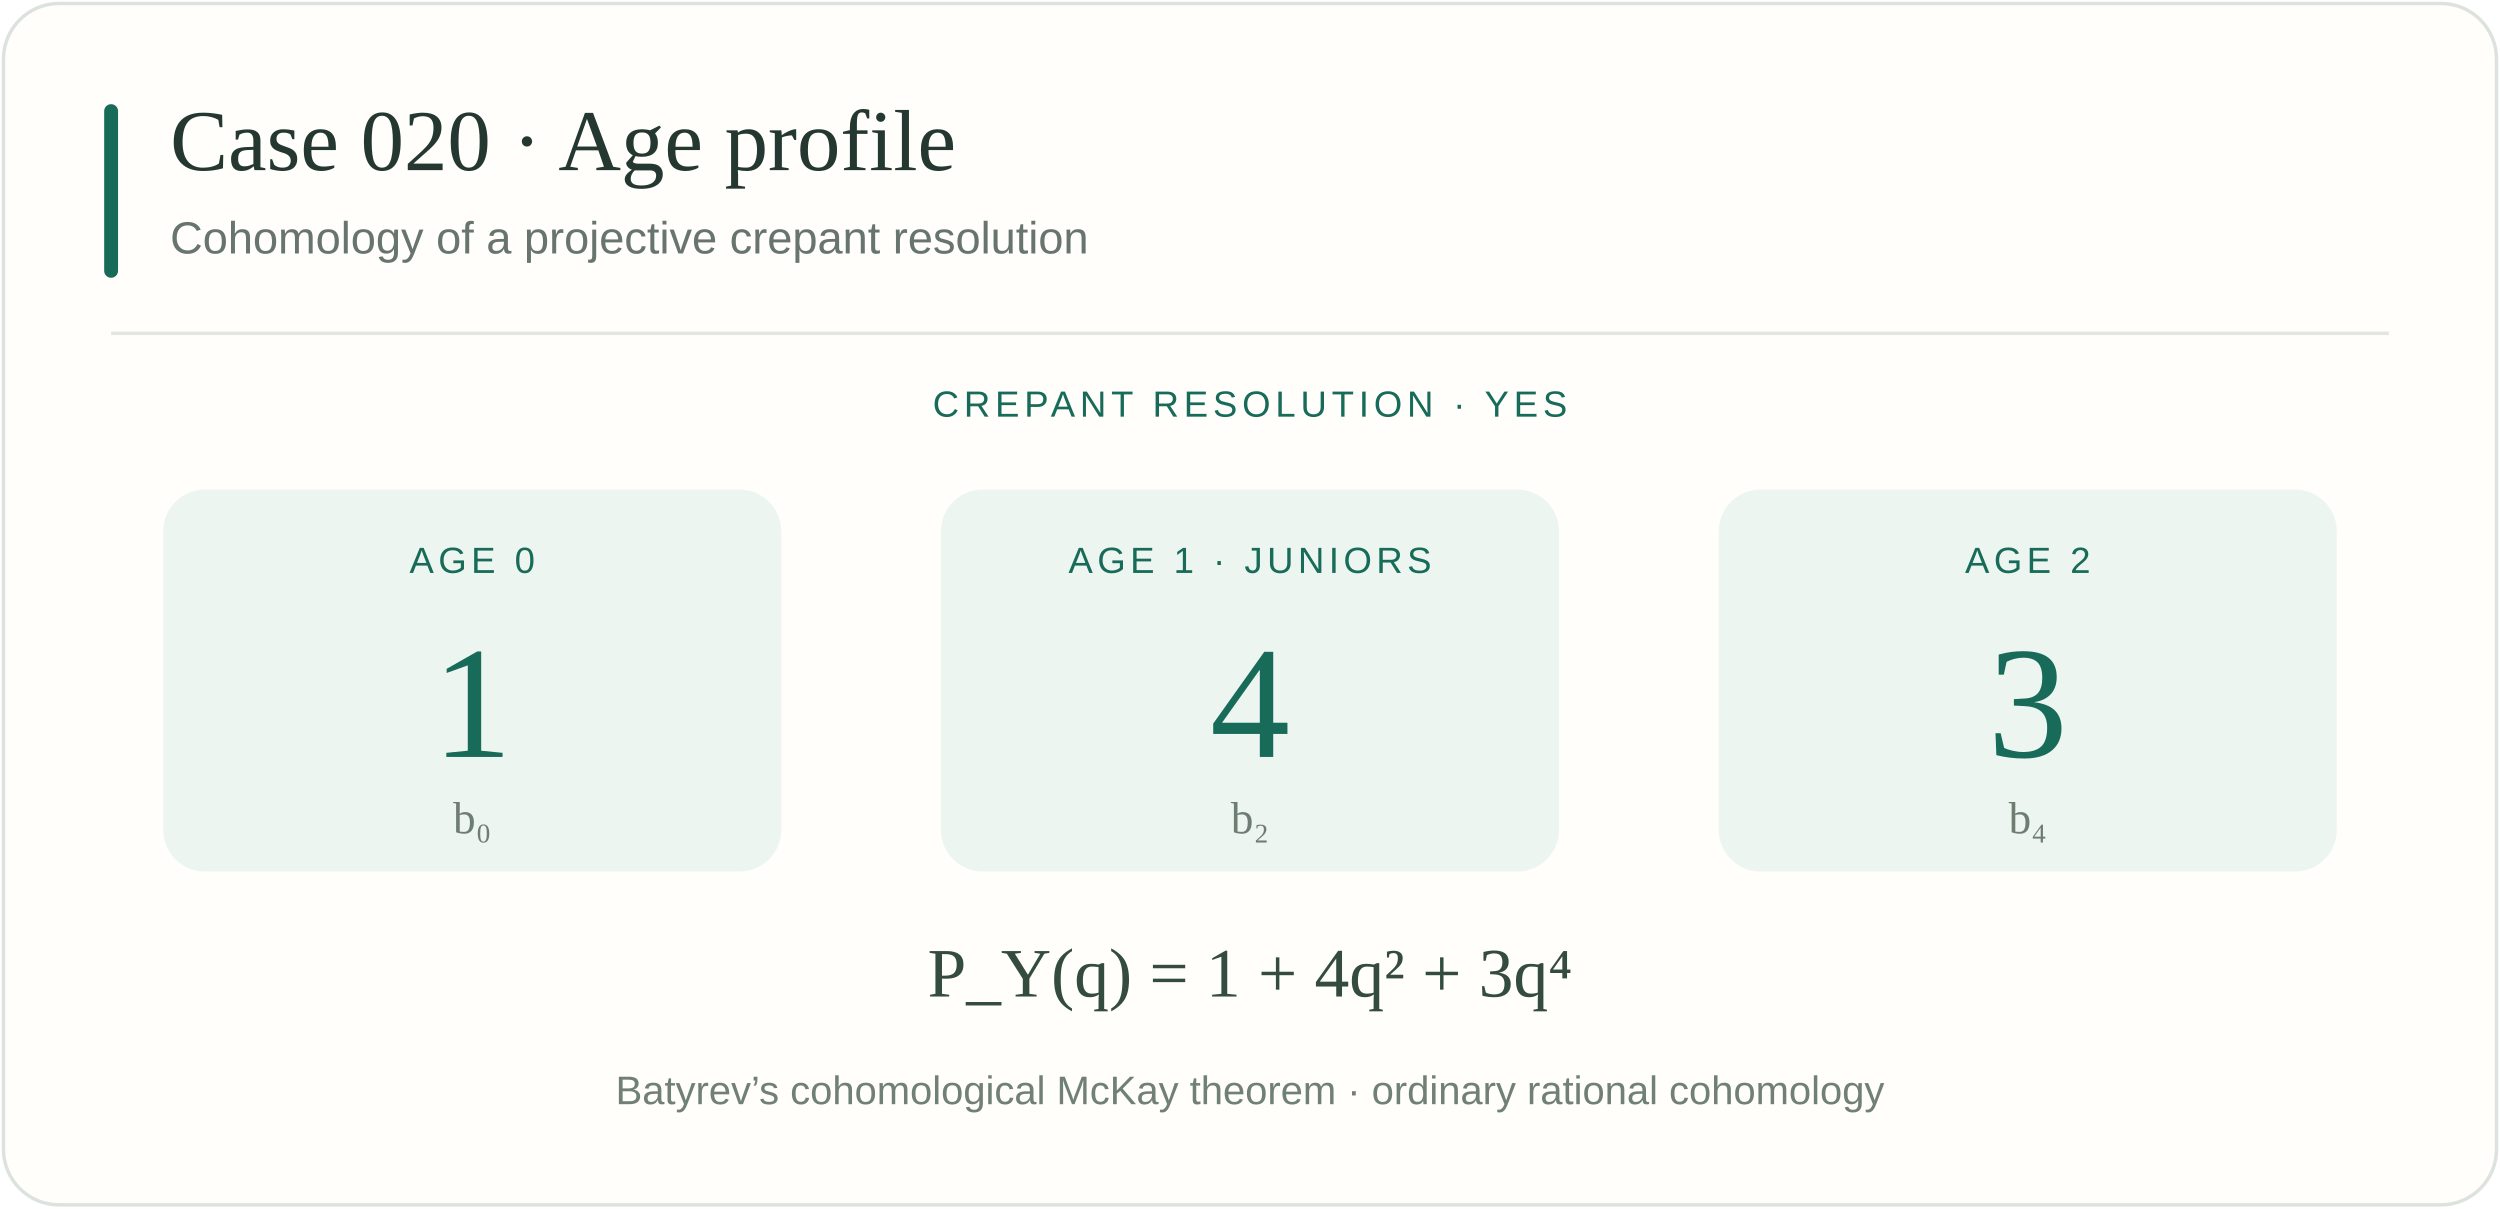
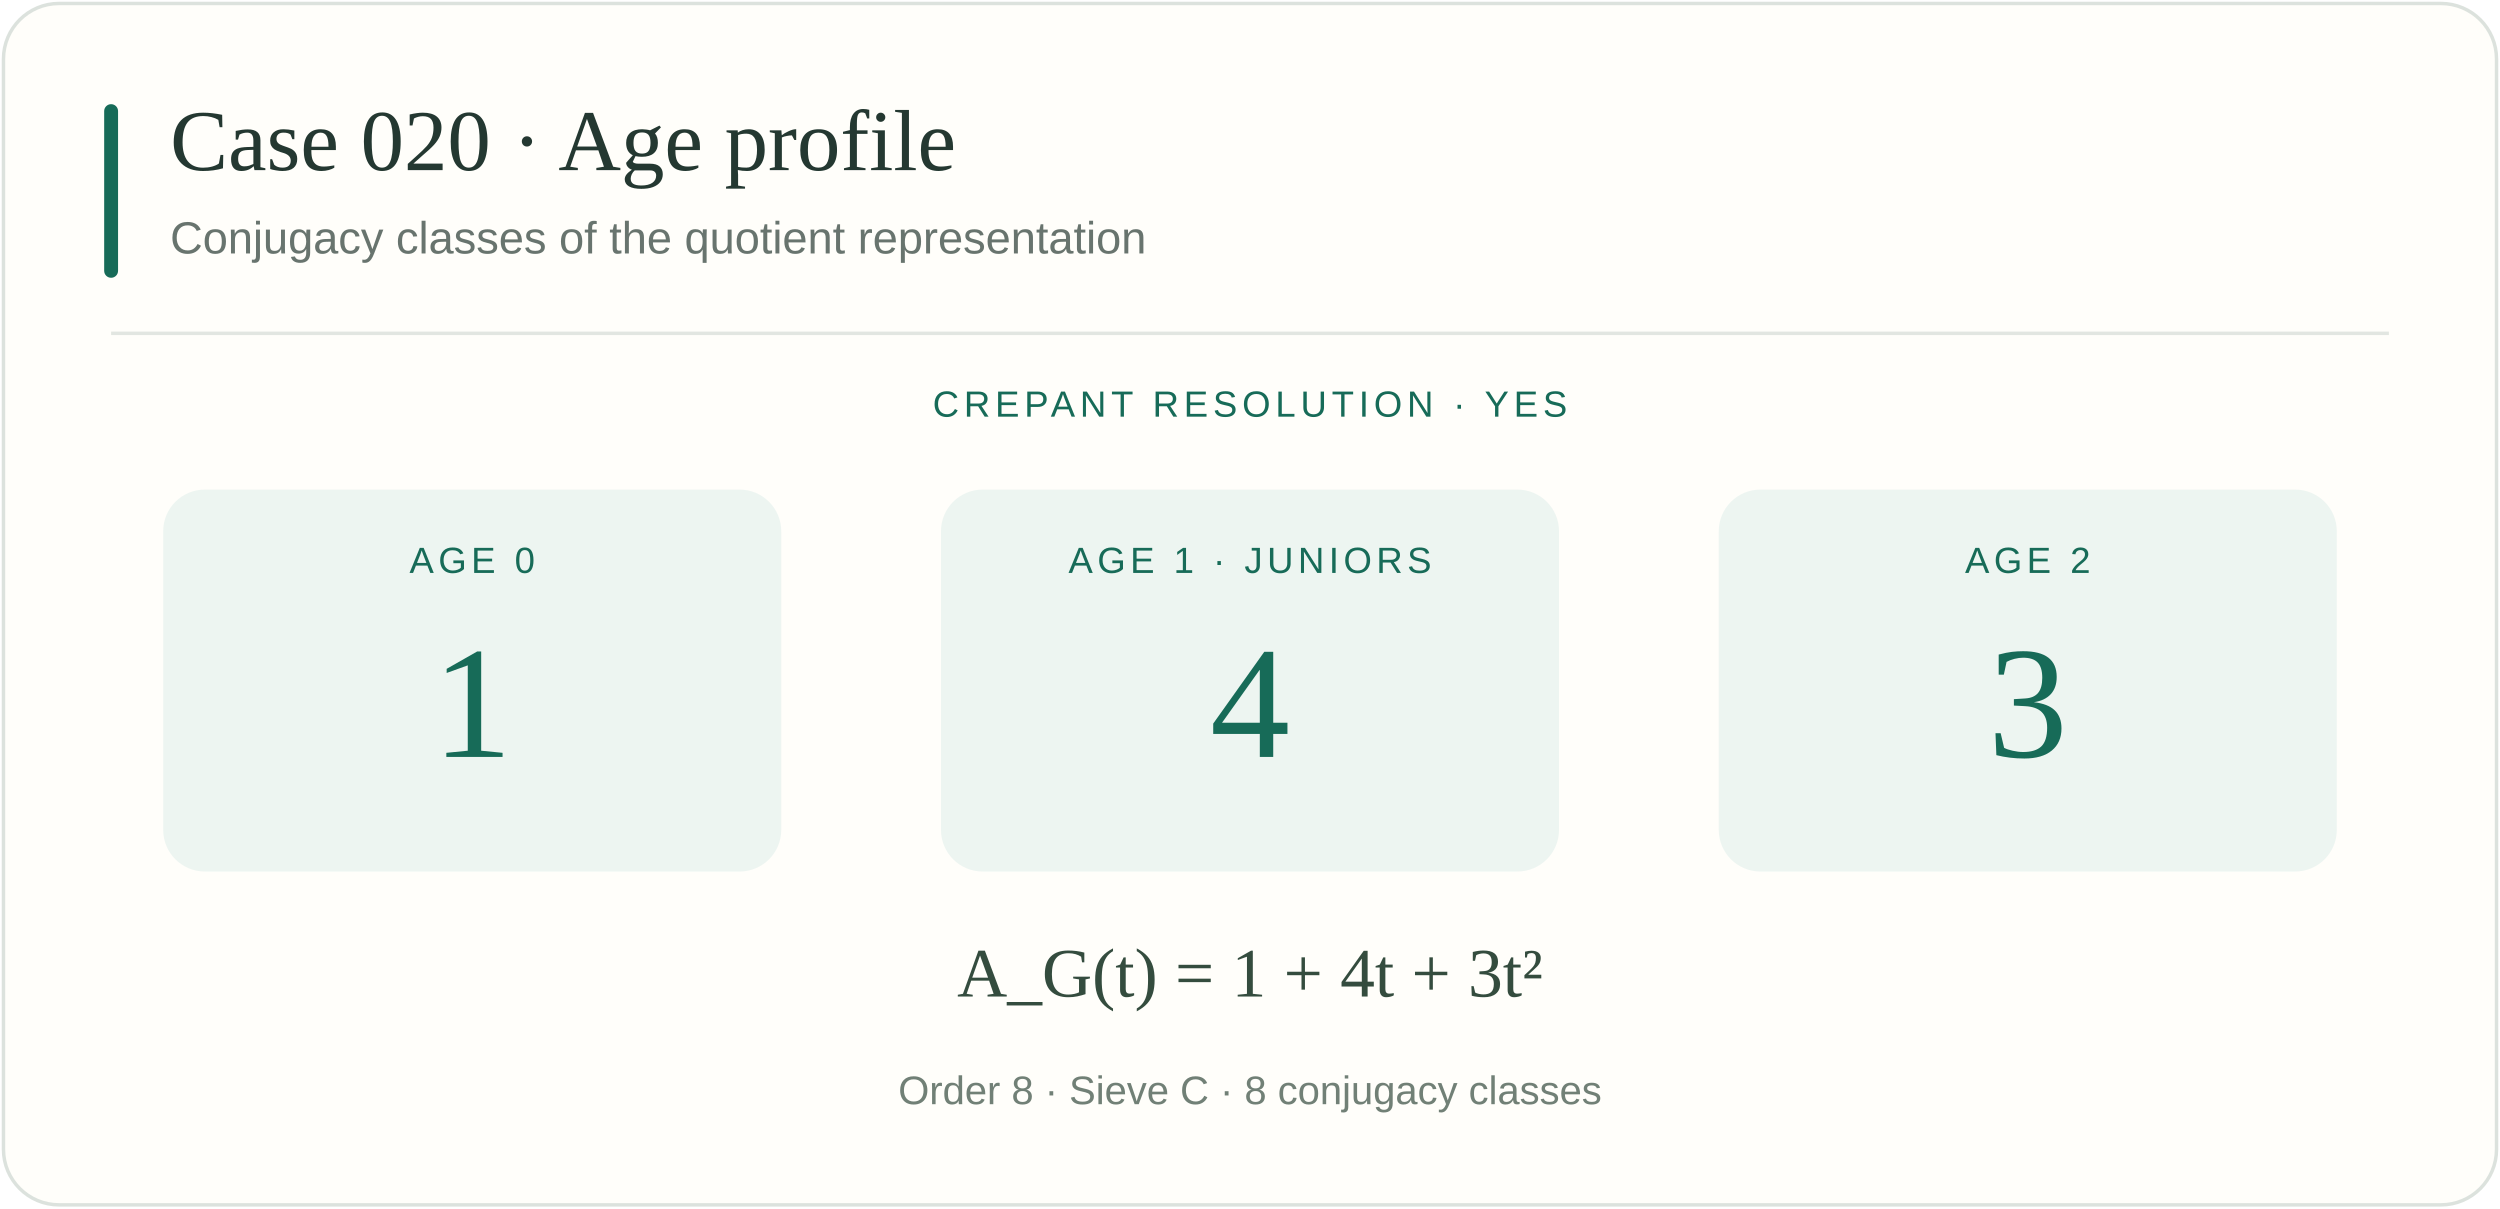
<svg xmlns="http://www.w3.org/2000/svg" width="720" height="348" viewBox="0 0 720 348" role="img" aria-labelledby="title desc" data-case="20" data-decision="YES">
  <rect x="1" y="1" width="718" height="346" rx="16" fill="#fffefa" stroke="#dce2dd" />
  <rect x="30" y="30" width="4" height="50" rx="2" fill="#176b58" />
  <text x="49" y="49" fill="#243831" font-family="Georgia,Times New Roman,serif" font-size="25">Case 020 · Age profile</text>
-   <text x="49" y="73" fill="#68746e" font-family="Arial,sans-serif" font-size="13">Cohomology of a projective crepant resolution</text>
+   <text x="49" y="73" fill="#68746e" font-family="Arial,sans-serif" font-size="13">Conjugacy classes of the quotient representation</text>
  <line x1="32" y1="96" x2="688" y2="96" stroke="#e2e6e1" />
  <text x="360" y="120" text-anchor="middle" fill="#176b58" font-family="Arial,sans-serif" font-size="10.5" letter-spacing="1.4">CREPANT RESOLUTION · YES</text>
  <rect x="47" y="141" width="178" height="110" rx="12" fill="#edf5f1" />
  <text x="136" y="165" text-anchor="middle" fill="#176b58" font-family="Arial,sans-serif" font-size="10.5" letter-spacing="1.3">AGE 0</text>
  <text data-age="0" x="136" y="218" text-anchor="middle" fill="#176b58" font-family="Georgia,Times New Roman,serif" font-size="46">1</text>
-   <text x="136" y="240" text-anchor="middle" fill="#6d7d72" font-family="Georgia,Times New Roman,serif" font-size="13">b₀</text>
  <rect x="271" y="141" width="178" height="110" rx="12" fill="#edf5f1" />
  <text x="360" y="165" text-anchor="middle" fill="#176b58" font-family="Arial,sans-serif" font-size="10.5" letter-spacing="1.3">AGE 1 · JUNIORS</text>
  <text data-age="1" x="360" y="218" text-anchor="middle" fill="#176b58" font-family="Georgia,Times New Roman,serif" font-size="46">4</text>
-   <text x="360" y="240" text-anchor="middle" fill="#6d7d72" font-family="Georgia,Times New Roman,serif" font-size="13">b₂</text>
  <rect x="495" y="141" width="178" height="110" rx="12" fill="#edf5f1" />
  <text x="584" y="165" text-anchor="middle" fill="#176b58" font-family="Arial,sans-serif" font-size="10.5" letter-spacing="1.3">AGE 2</text>
  <text data-age="2" x="584" y="218" text-anchor="middle" fill="#176b58" font-family="Georgia,Times New Roman,serif" font-size="46">3</text>
-   <text x="584" y="240" text-anchor="middle" fill="#6d7d72" font-family="Georgia,Times New Roman,serif" font-size="13">b₄</text>
-   <text x="360" y="287" text-anchor="middle" fill="#344c3e" font-family="Georgia,Times New Roman,serif" font-size="20">P_Y(q) = 1 + 4q² + 3q⁴</text>
-   <text x="360" y="318" text-anchor="middle" fill="#718076" font-family="Arial,sans-serif" font-size="11.5">Batyrev’s cohomological McKay theorem · ordinary rational cohomology</text>
+   <text x="360" y="287" text-anchor="middle" fill="#344c3e" font-family="Georgia,Times New Roman,serif" font-size="20">A_G(t) = 1 + 4t + 3t²</text>
+   <text x="360" y="318" text-anchor="middle" fill="#718076" font-family="Arial,sans-serif" font-size="11.5">Order 8 · Sieve C · 8 conjugacy classes</text>
</svg>
